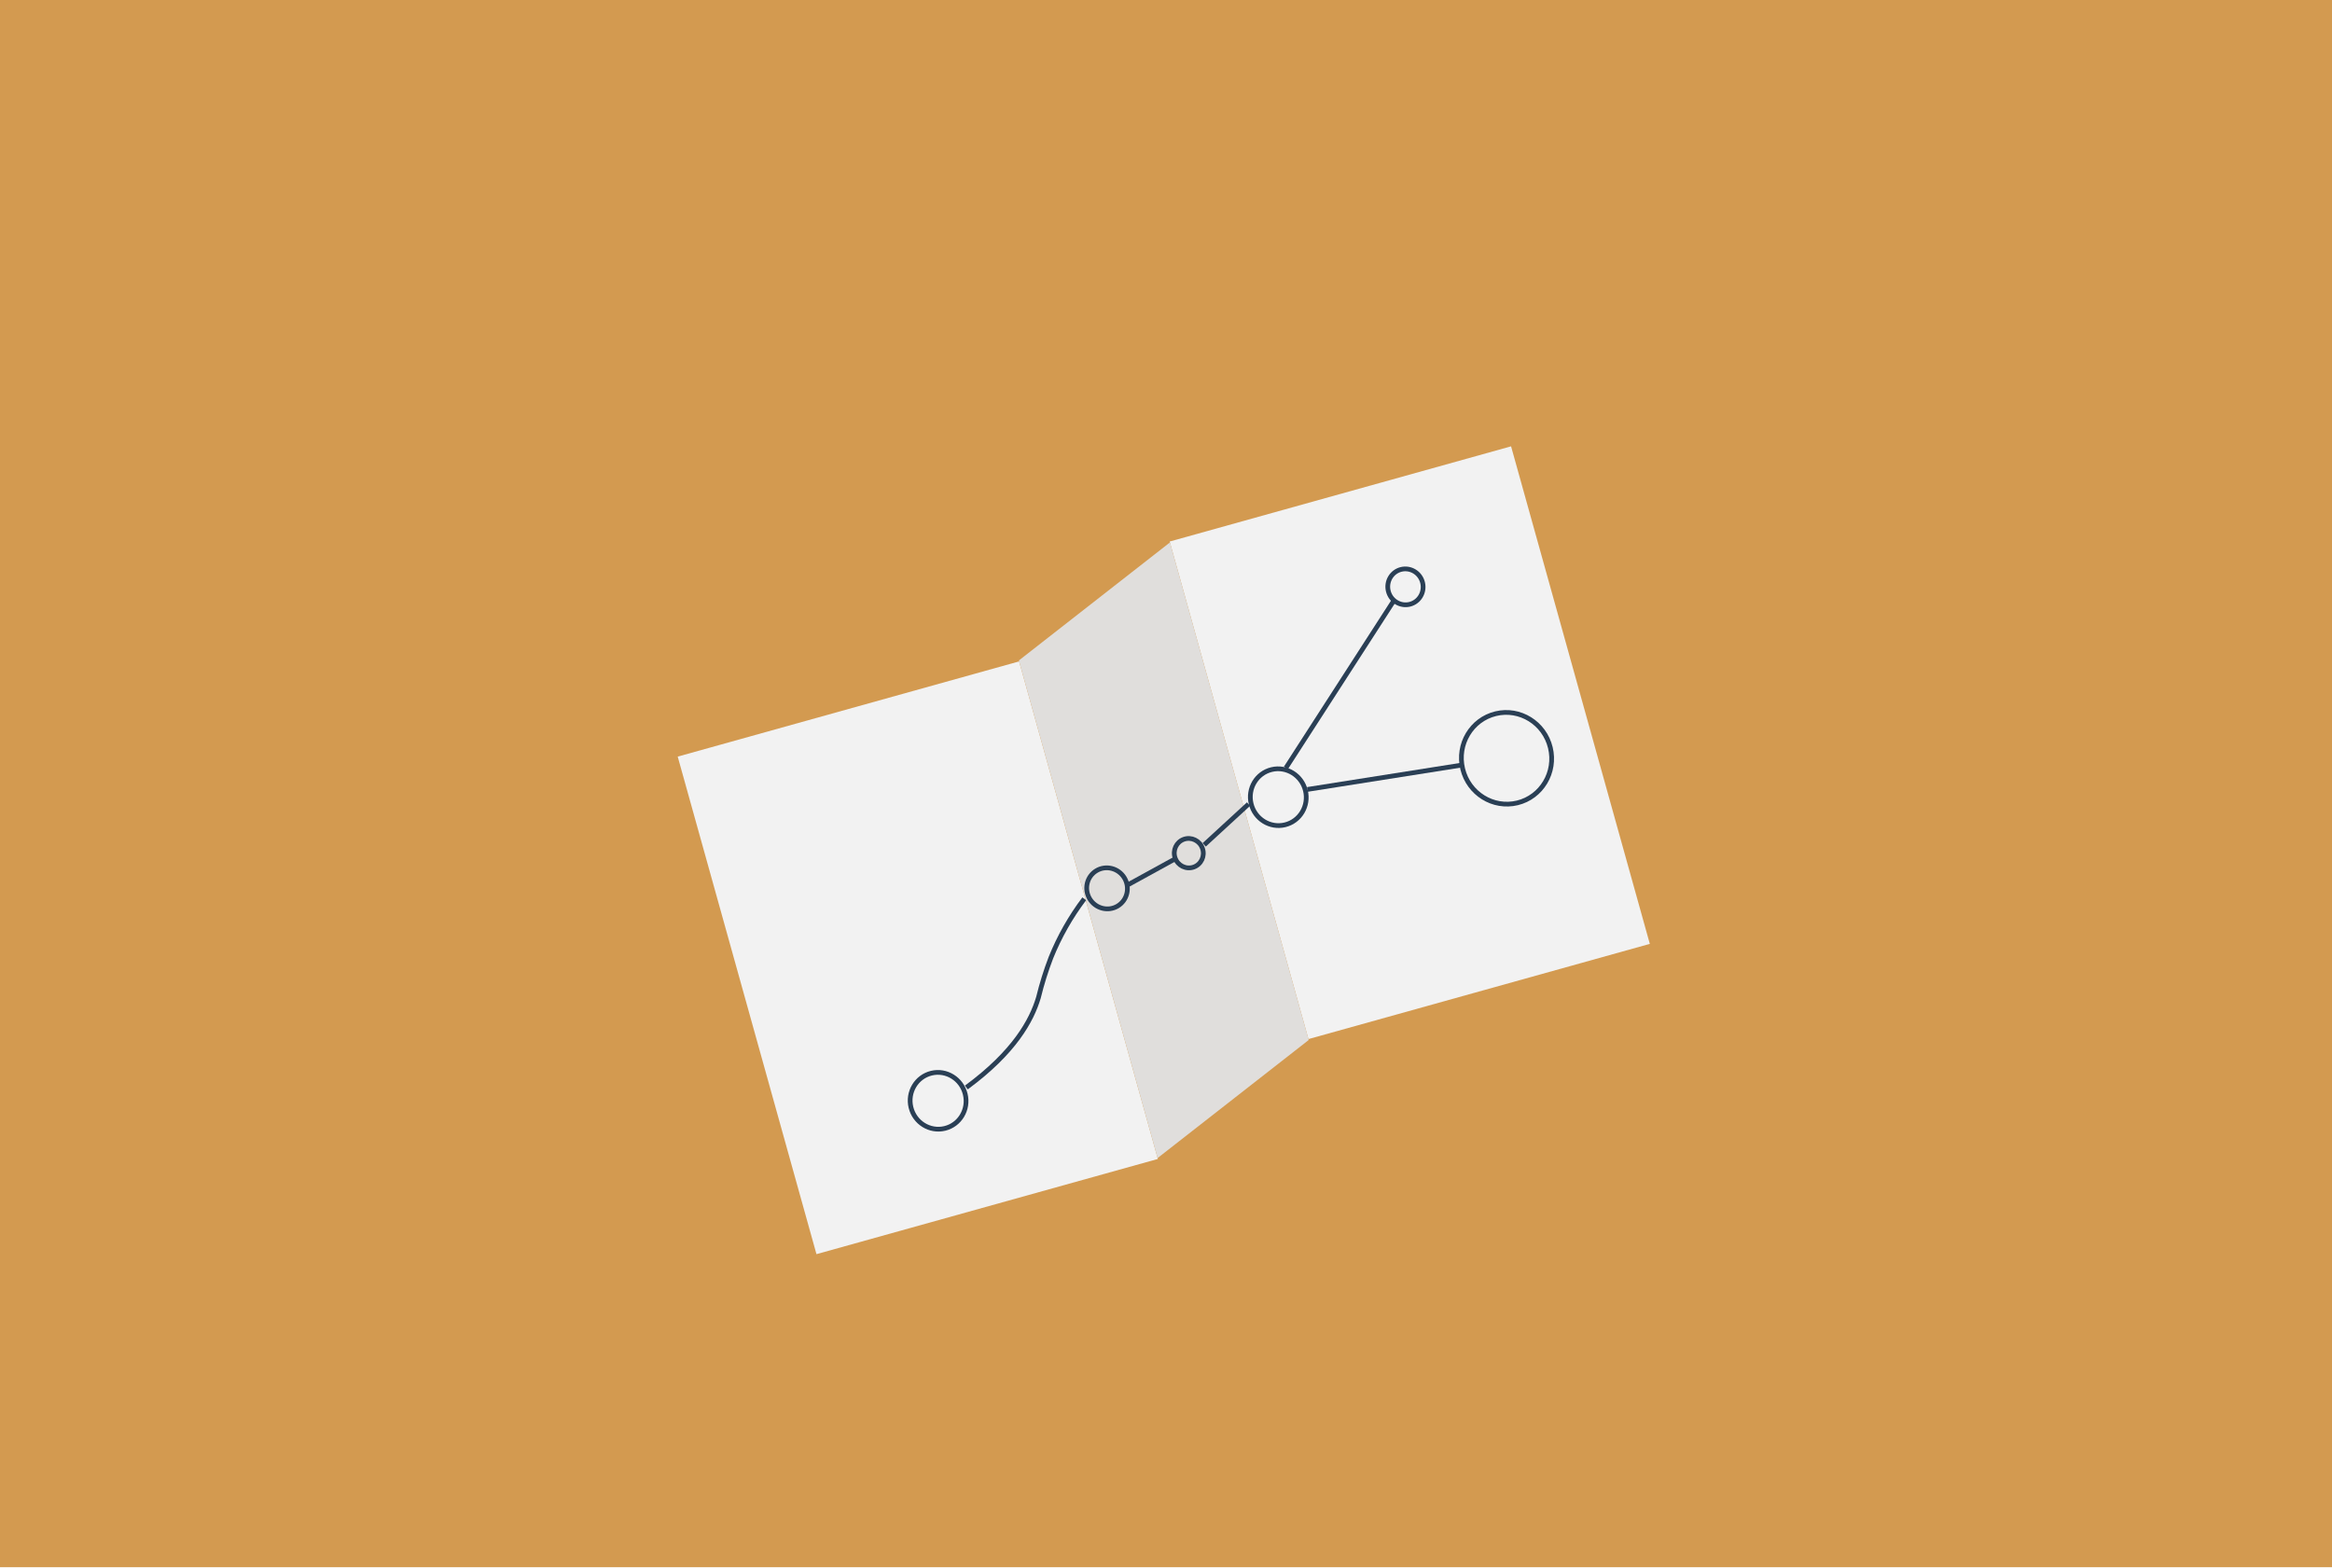
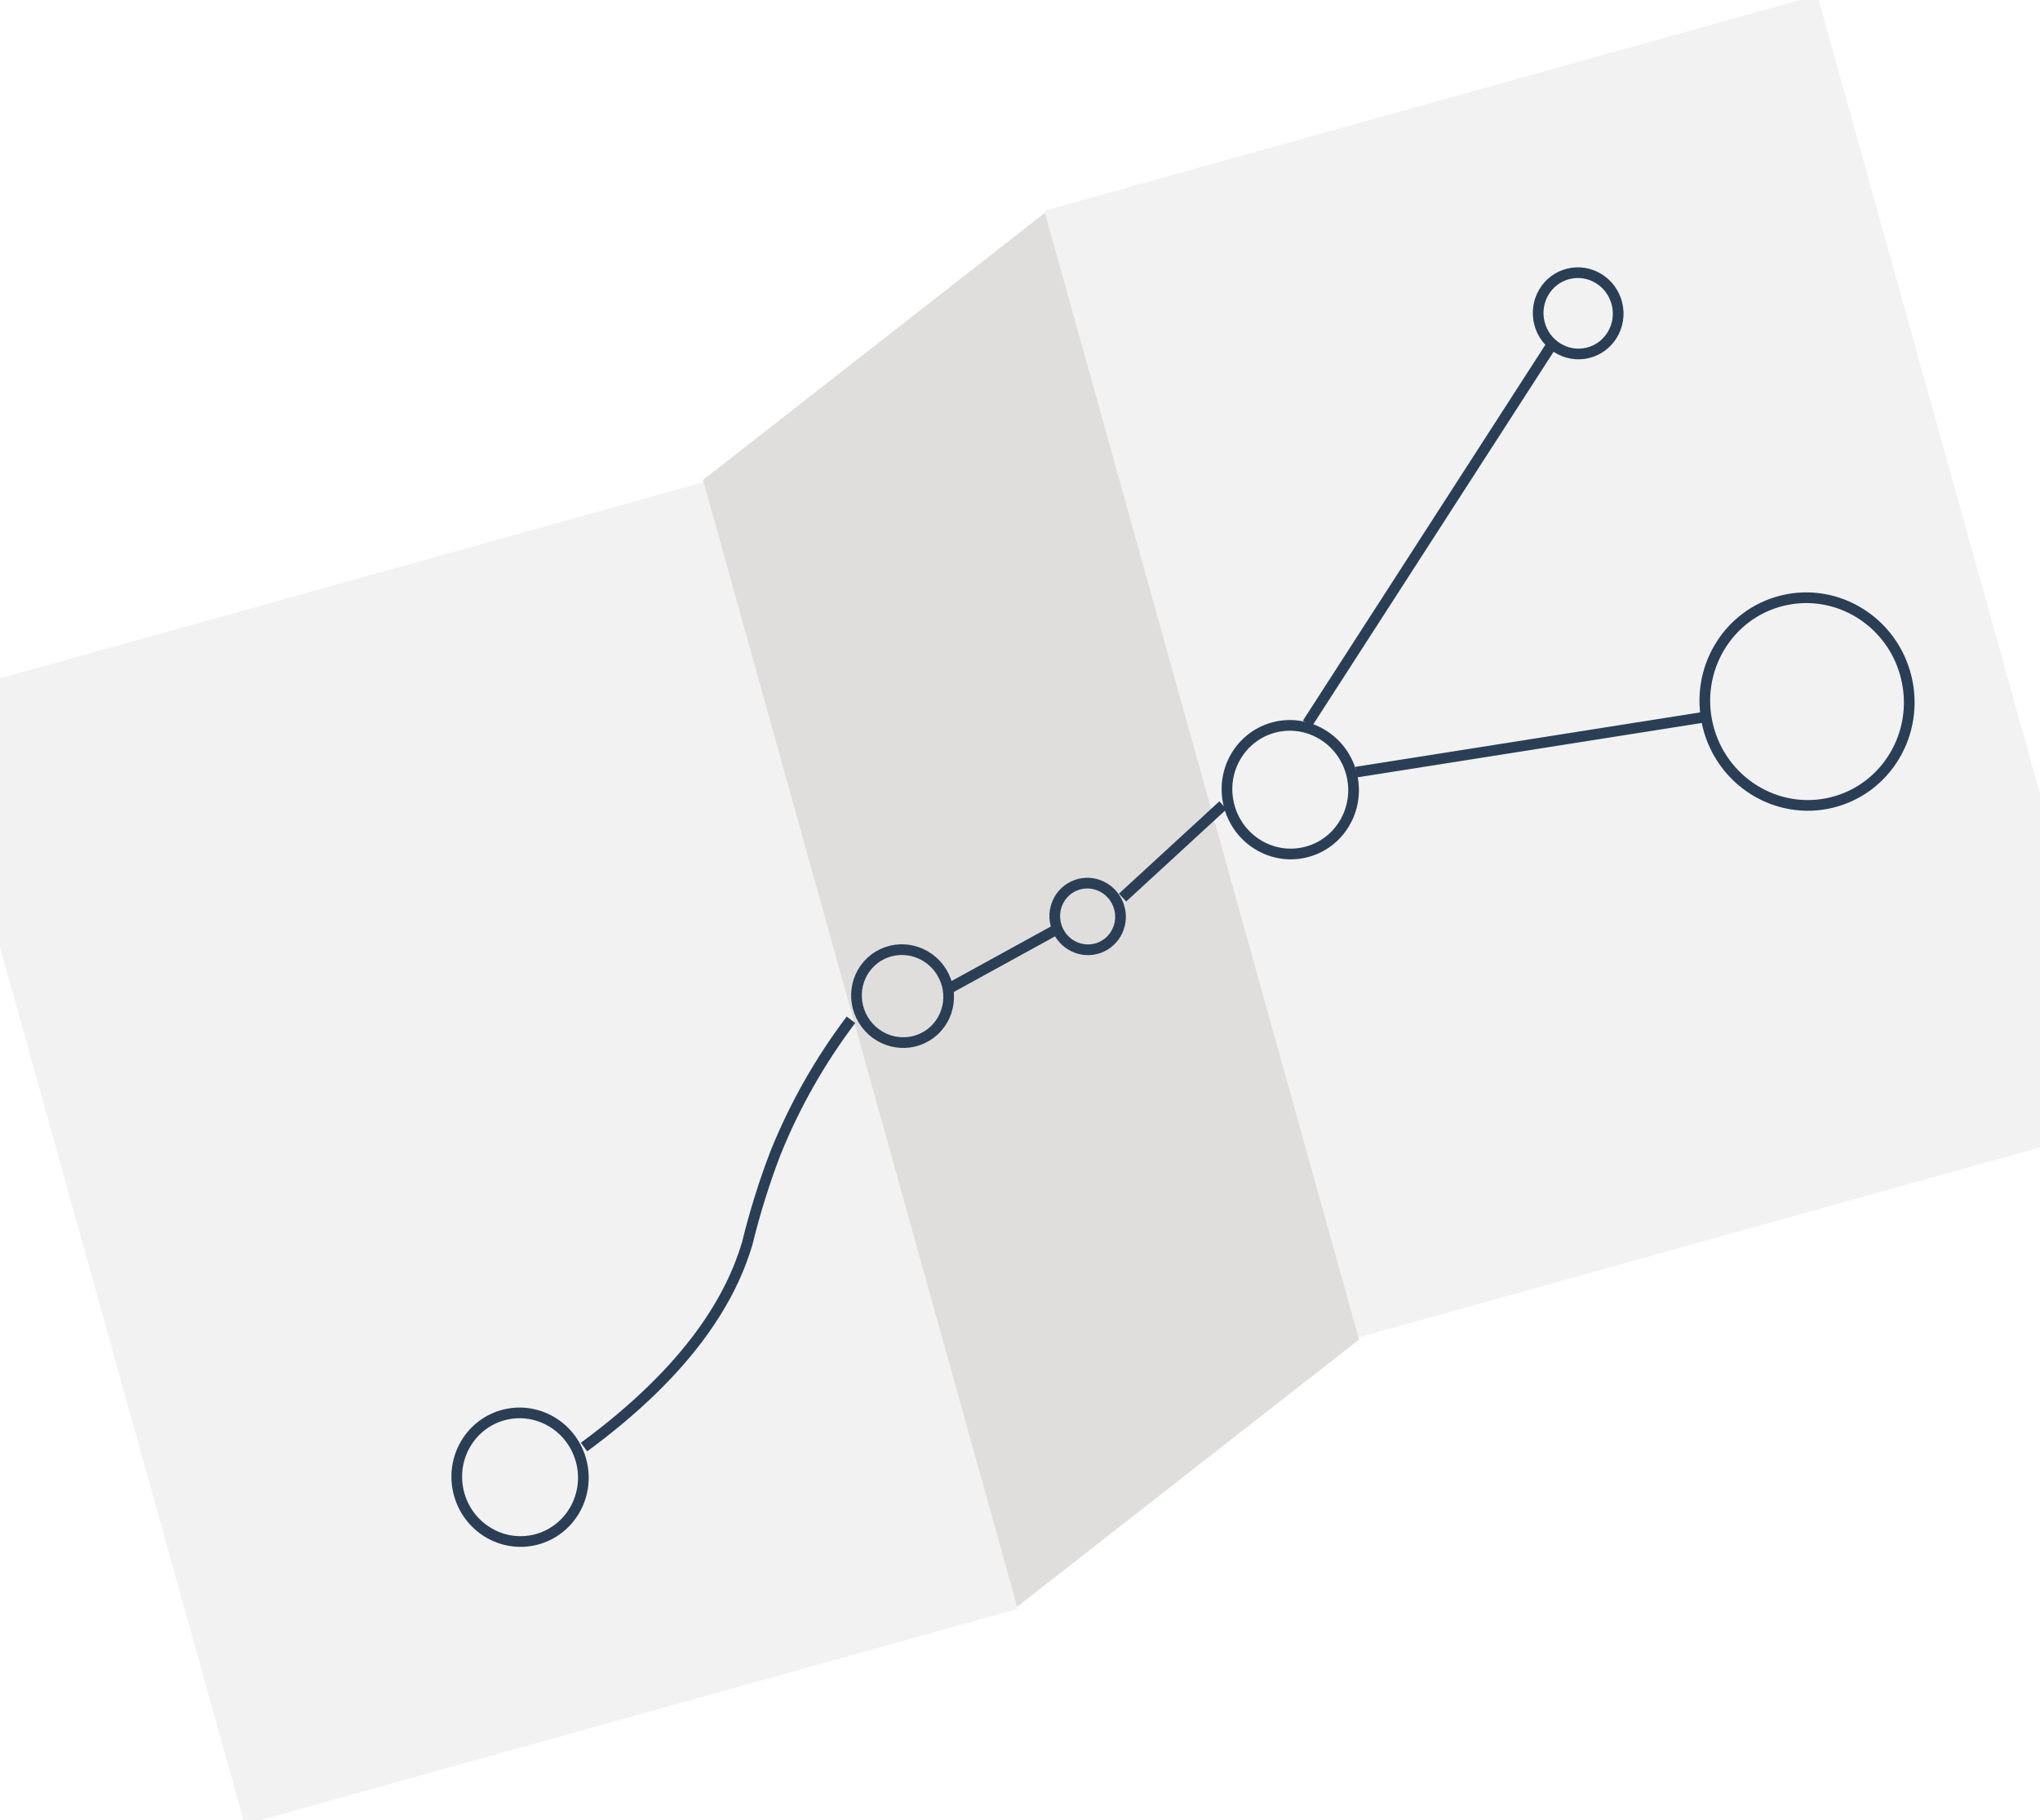
- <svg xmlns="http://www.w3.org/2000/svg" width="493.967" height="331.975" viewBox="0 0 493.967 331.975">
+ <svg xmlns="http://www.w3.org/2000/svg" width="154.965" height="138.171" viewBox="165 95 160.965 170.171">
  <g id="Group_1474" data-name="Group 1474" transform="translate(-157 -3358.111)">
-     <g id="Group_1473" data-name="Group 1473">
-       <rect id="Rectangle_461" data-name="Rectangle 461" width="493.967" height="331.975" transform="translate(157 3358.111)" fill="#d39a50" />
-     </g>
    <g id="Group_1309" data-name="Group 1309" transform="translate(-741.328 3019.99)">
      <g id="Group_1285" data-name="Group 1285" transform="translate(1041.881 432.666)">
        <rect id="Rectangle_464" data-name="Rectangle 464" width="75.076" height="109.416" transform="translate(0 65.724) rotate(-15.582)" fill="#f2f2f2" />
        <rect id="Rectangle_465" data-name="Rectangle 465" width="75.076" height="109.416" transform="translate(104.207 20.166) rotate(-15.582)" fill="#f2f2f2" />
        <g id="Group_1284" data-name="Group 1284" transform="translate(72.263 20.362)">
          <g id="Group_1283" data-name="Group 1283">
            <path id="Path_6652" data-name="Path 6652" d="M1166.8,555.961l-32,25-29.391-105.4,32-25Z" transform="translate(-1105.407 -450.566)" fill="#e0dedc" />
          </g>
        </g>
      </g>
      <g id="Group_1308" data-name="Group 1308" transform="translate(1089.87 457.849)">
        <g id="Group_1287" data-name="Group 1287" transform="translate(0 106.205)">
          <g id="Group_1286" data-name="Group 1286" transform="translate(0 0)">
            <ellipse id="Ellipse_109" data-name="Ellipse 109" cx="5.916" cy="6.02" rx="5.916" ry="6.02" transform="translate(0 2.788) rotate(-13.631)" fill="none" stroke="#2a3f55" stroke-miterlimit="10" stroke-width="1" />
          </g>
        </g>
        <g id="Group_1289" data-name="Group 1289" transform="translate(56.333 57.031)">
          <g id="Group_1288" data-name="Group 1288" transform="translate(0 0)">
            <ellipse id="Ellipse_110" data-name="Ellipse 110" cx="3.068" cy="3.122" rx="3.068" ry="3.122" transform="matrix(0.943, -0.334, 0.334, 0.943, 0, 2.047)" fill="none" stroke="#2a3f55" stroke-miterlimit="10" stroke-width="1" />
          </g>
        </g>
        <g id="Group_1291" data-name="Group 1291" transform="translate(37.023 62.489)">
          <g id="Group_1290" data-name="Group 1290" transform="translate(0 0)">
            <ellipse id="Ellipse_111" data-name="Ellipse 111" cx="4.294" cy="4.37" rx="4.294" ry="4.37" transform="matrix(0.856, -0.516, 0.516, 0.856, 0, 4.435)" fill="none" stroke="#2a3f55" stroke-miterlimit="10" stroke-width="1" />
          </g>
        </g>
        <g id="Group_1293" data-name="Group 1293" transform="translate(72.058 41.895)">
          <g id="Group_1292" data-name="Group 1292" transform="translate(0 0)">
            <ellipse id="Ellipse_112" data-name="Ellipse 112" cx="5.916" cy="6.02" rx="5.916" ry="6.02" transform="translate(0 2.788) rotate(-13.631)" fill="none" stroke="#2a3f55" stroke-miterlimit="10" stroke-width="1" />
          </g>
        </g>
        <g id="Group_1295" data-name="Group 1295" transform="translate(115.999 29.199)">
          <g id="Group_1294" data-name="Group 1294" transform="translate(0 0)">
            <ellipse id="Ellipse_113" data-name="Ellipse 113" cx="9.552" cy="9.721" rx="9.552" ry="9.721" transform="translate(0 4.502) rotate(-13.631)" fill="none" stroke="#2a3f55" stroke-miterlimit="10" stroke-width="1" />
          </g>
        </g>
        <g id="Group_1297" data-name="Group 1297" transform="translate(101.629 0)">
          <g id="Group_1296" data-name="Group 1296" transform="translate(0)">
            <ellipse id="Ellipse_114" data-name="Ellipse 114" cx="3.74" cy="3.806" rx="3.74" ry="3.806" transform="translate(0 1.763) rotate(-13.631)" fill="none" stroke="#2a3f55" stroke-miterlimit="10" stroke-width="1" />
          </g>
        </g>
        <g id="Group_1299" data-name="Group 1299" transform="translate(13.151 70.661)">
          <g id="Group_1298" data-name="Group 1298">
            <path id="Path_6653" data-name="Path 6653" d="M1095.629,556.891c10.146-7.455,13.829-14.178,15.273-19.05a70.053,70.053,0,0,1,2.637-8.448,54.383,54.383,0,0,1,7.065-12.469" transform="translate(-1095.629 -516.923)" fill="none" stroke="#2a3f55" stroke-miterlimit="10" stroke-width="1" />
          </g>
        </g>
        <g id="Group_1301" data-name="Group 1301" transform="translate(80.833 7.684)">
          <g id="Group_1300" data-name="Group 1300">
            <line id="Line_48" data-name="Line 48" x1="22.75" y2="35.263" fill="none" stroke="#2a3f55" stroke-miterlimit="10" stroke-width="1" />
          </g>
        </g>
        <g id="Group_1303" data-name="Group 1303" transform="translate(63.536 50.596)">
          <g id="Group_1302" data-name="Group 1302">
            <line id="Line_49" data-name="Line 49" y1="8.634" x2="9.392" fill="none" stroke="#2a3f55" stroke-miterlimit="10" stroke-width="1" />
          </g>
        </g>
        <g id="Group_1305" data-name="Group 1305" transform="translate(47.258 62.239)">
          <g id="Group_1304" data-name="Group 1304">
            <line id="Line_50" data-name="Line 50" x1="10.05" y2="5.52" fill="none" stroke="#2a3f55" stroke-miterlimit="10" stroke-width="1" />
          </g>
        </g>
        <g id="Group_1307" data-name="Group 1307" transform="translate(85.383 42.378)">
          <g id="Group_1306" data-name="Group 1306">
            <line id="Line_51" data-name="Line 51" y1="5.119" x2="32.419" fill="none" stroke="#2a3f55" stroke-miterlimit="10" stroke-width="1" />
          </g>
        </g>
      </g>
    </g>
  </g>
</svg>
